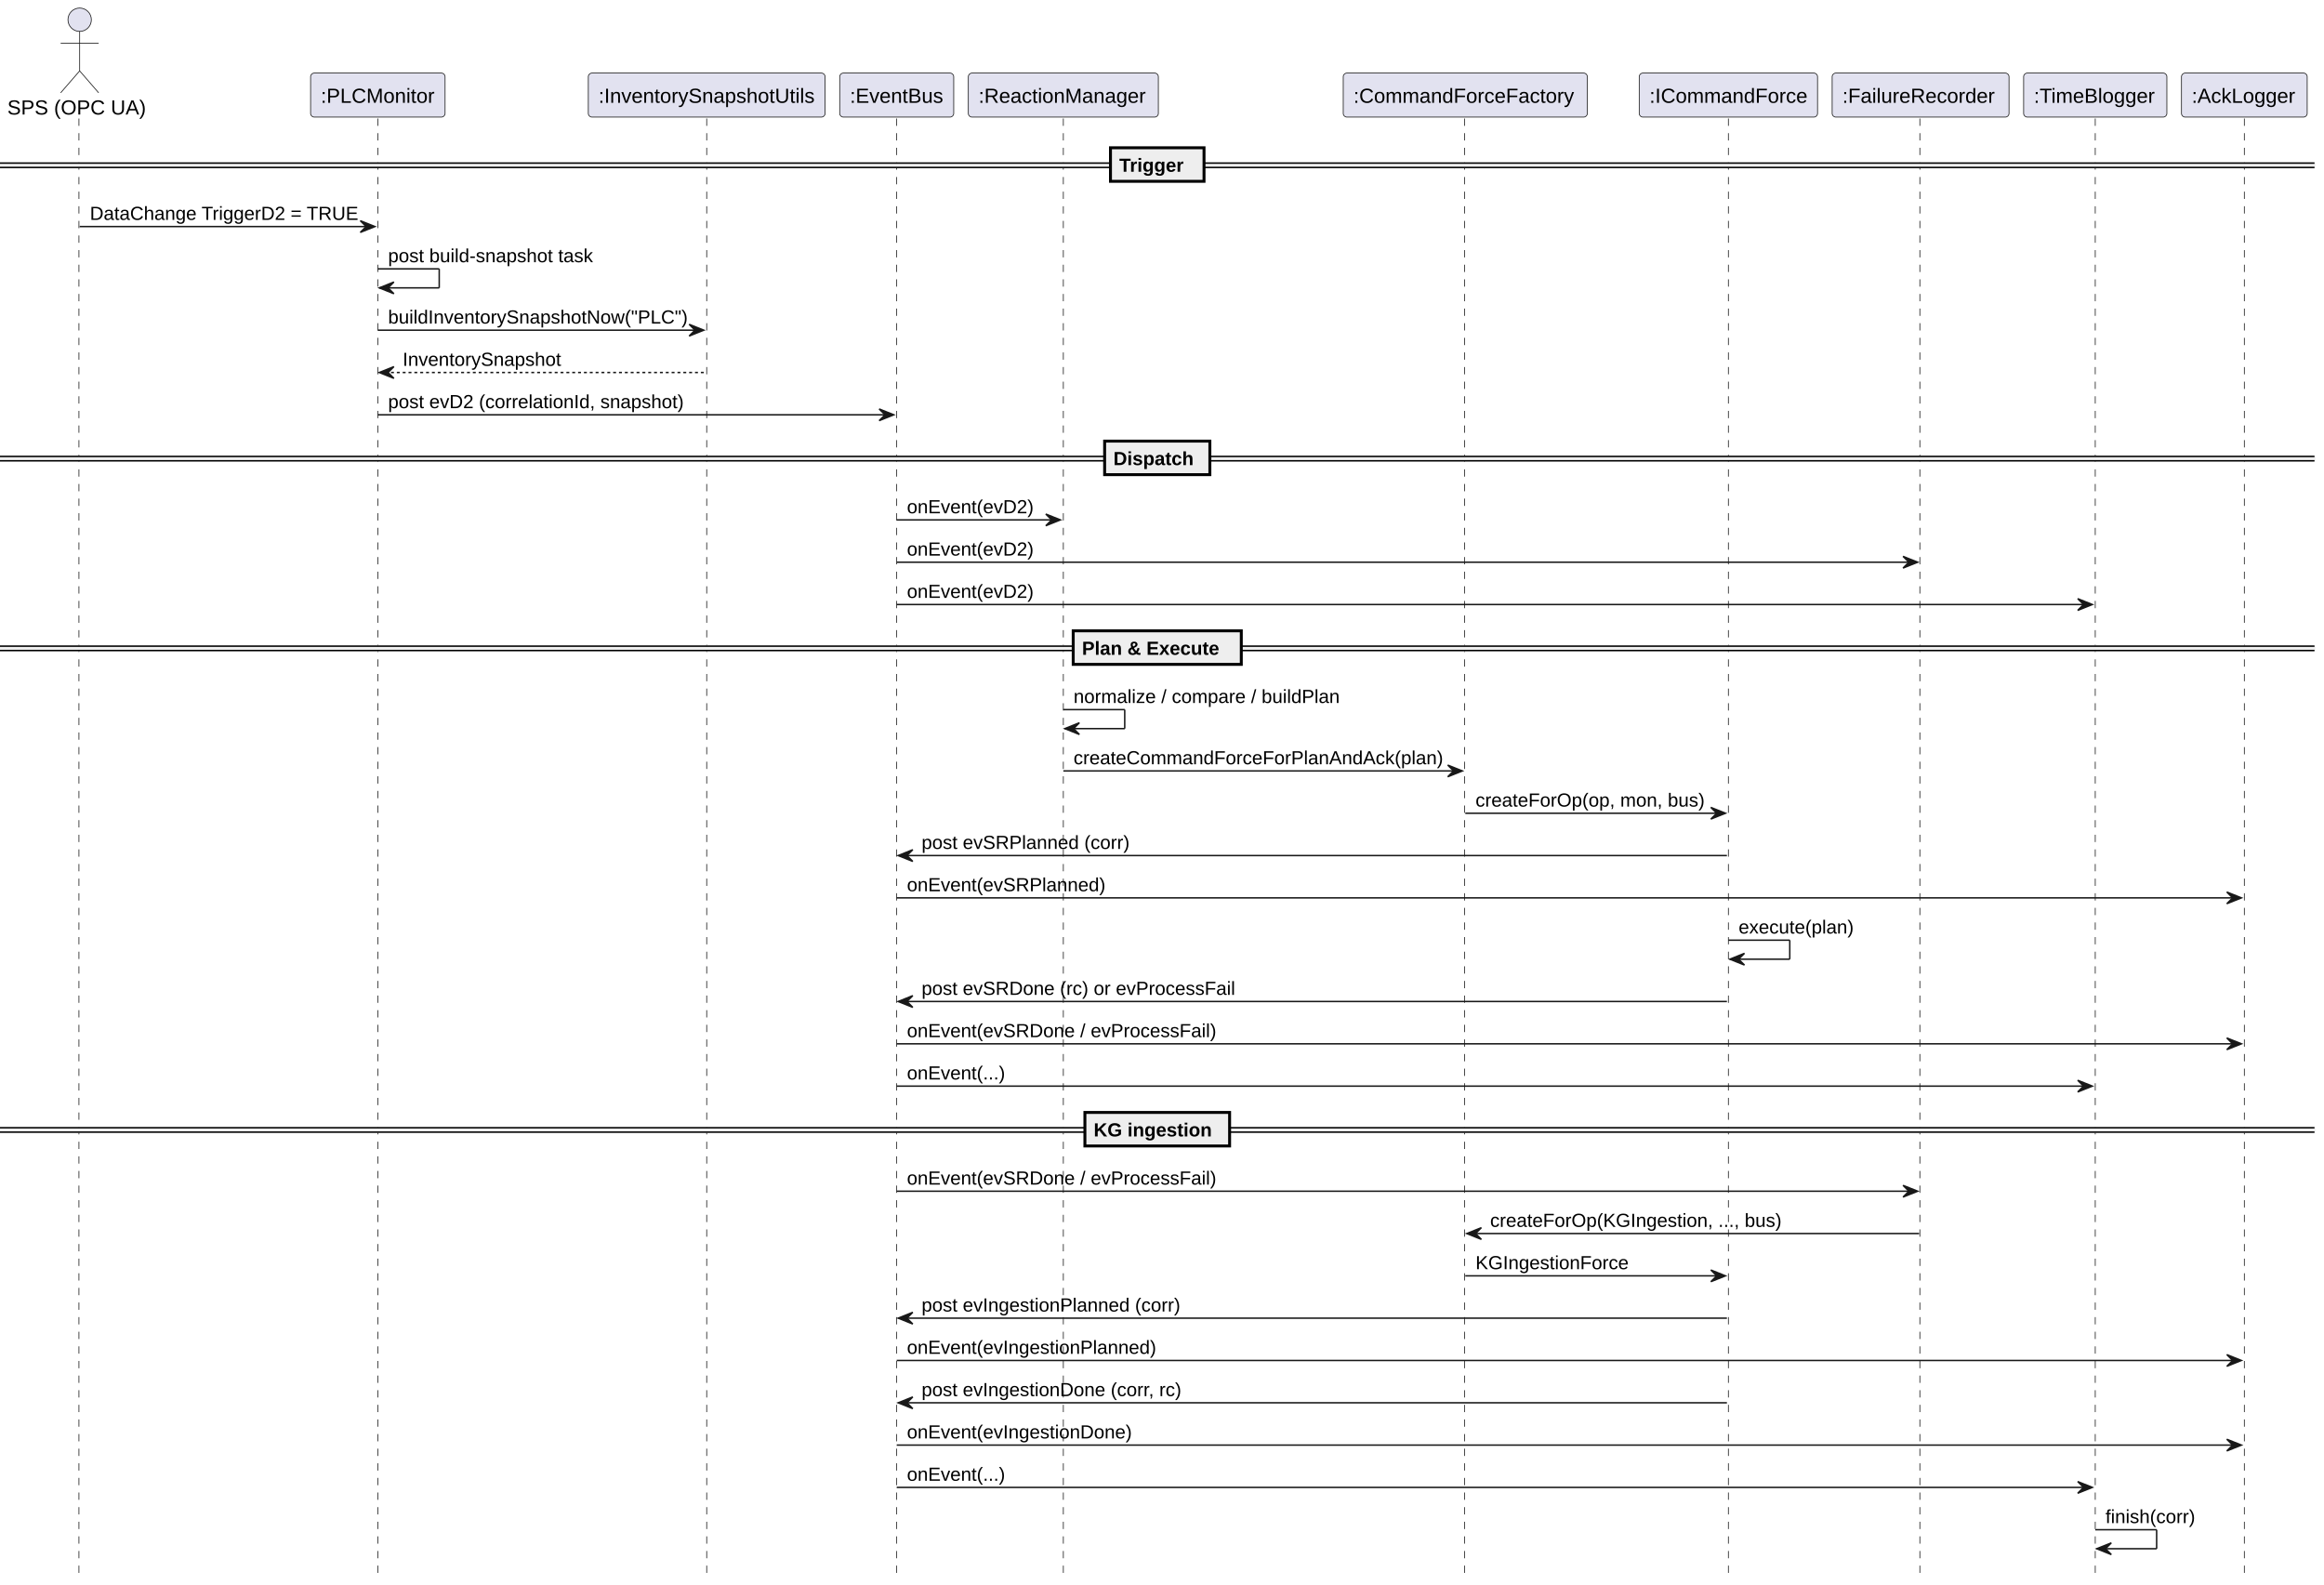
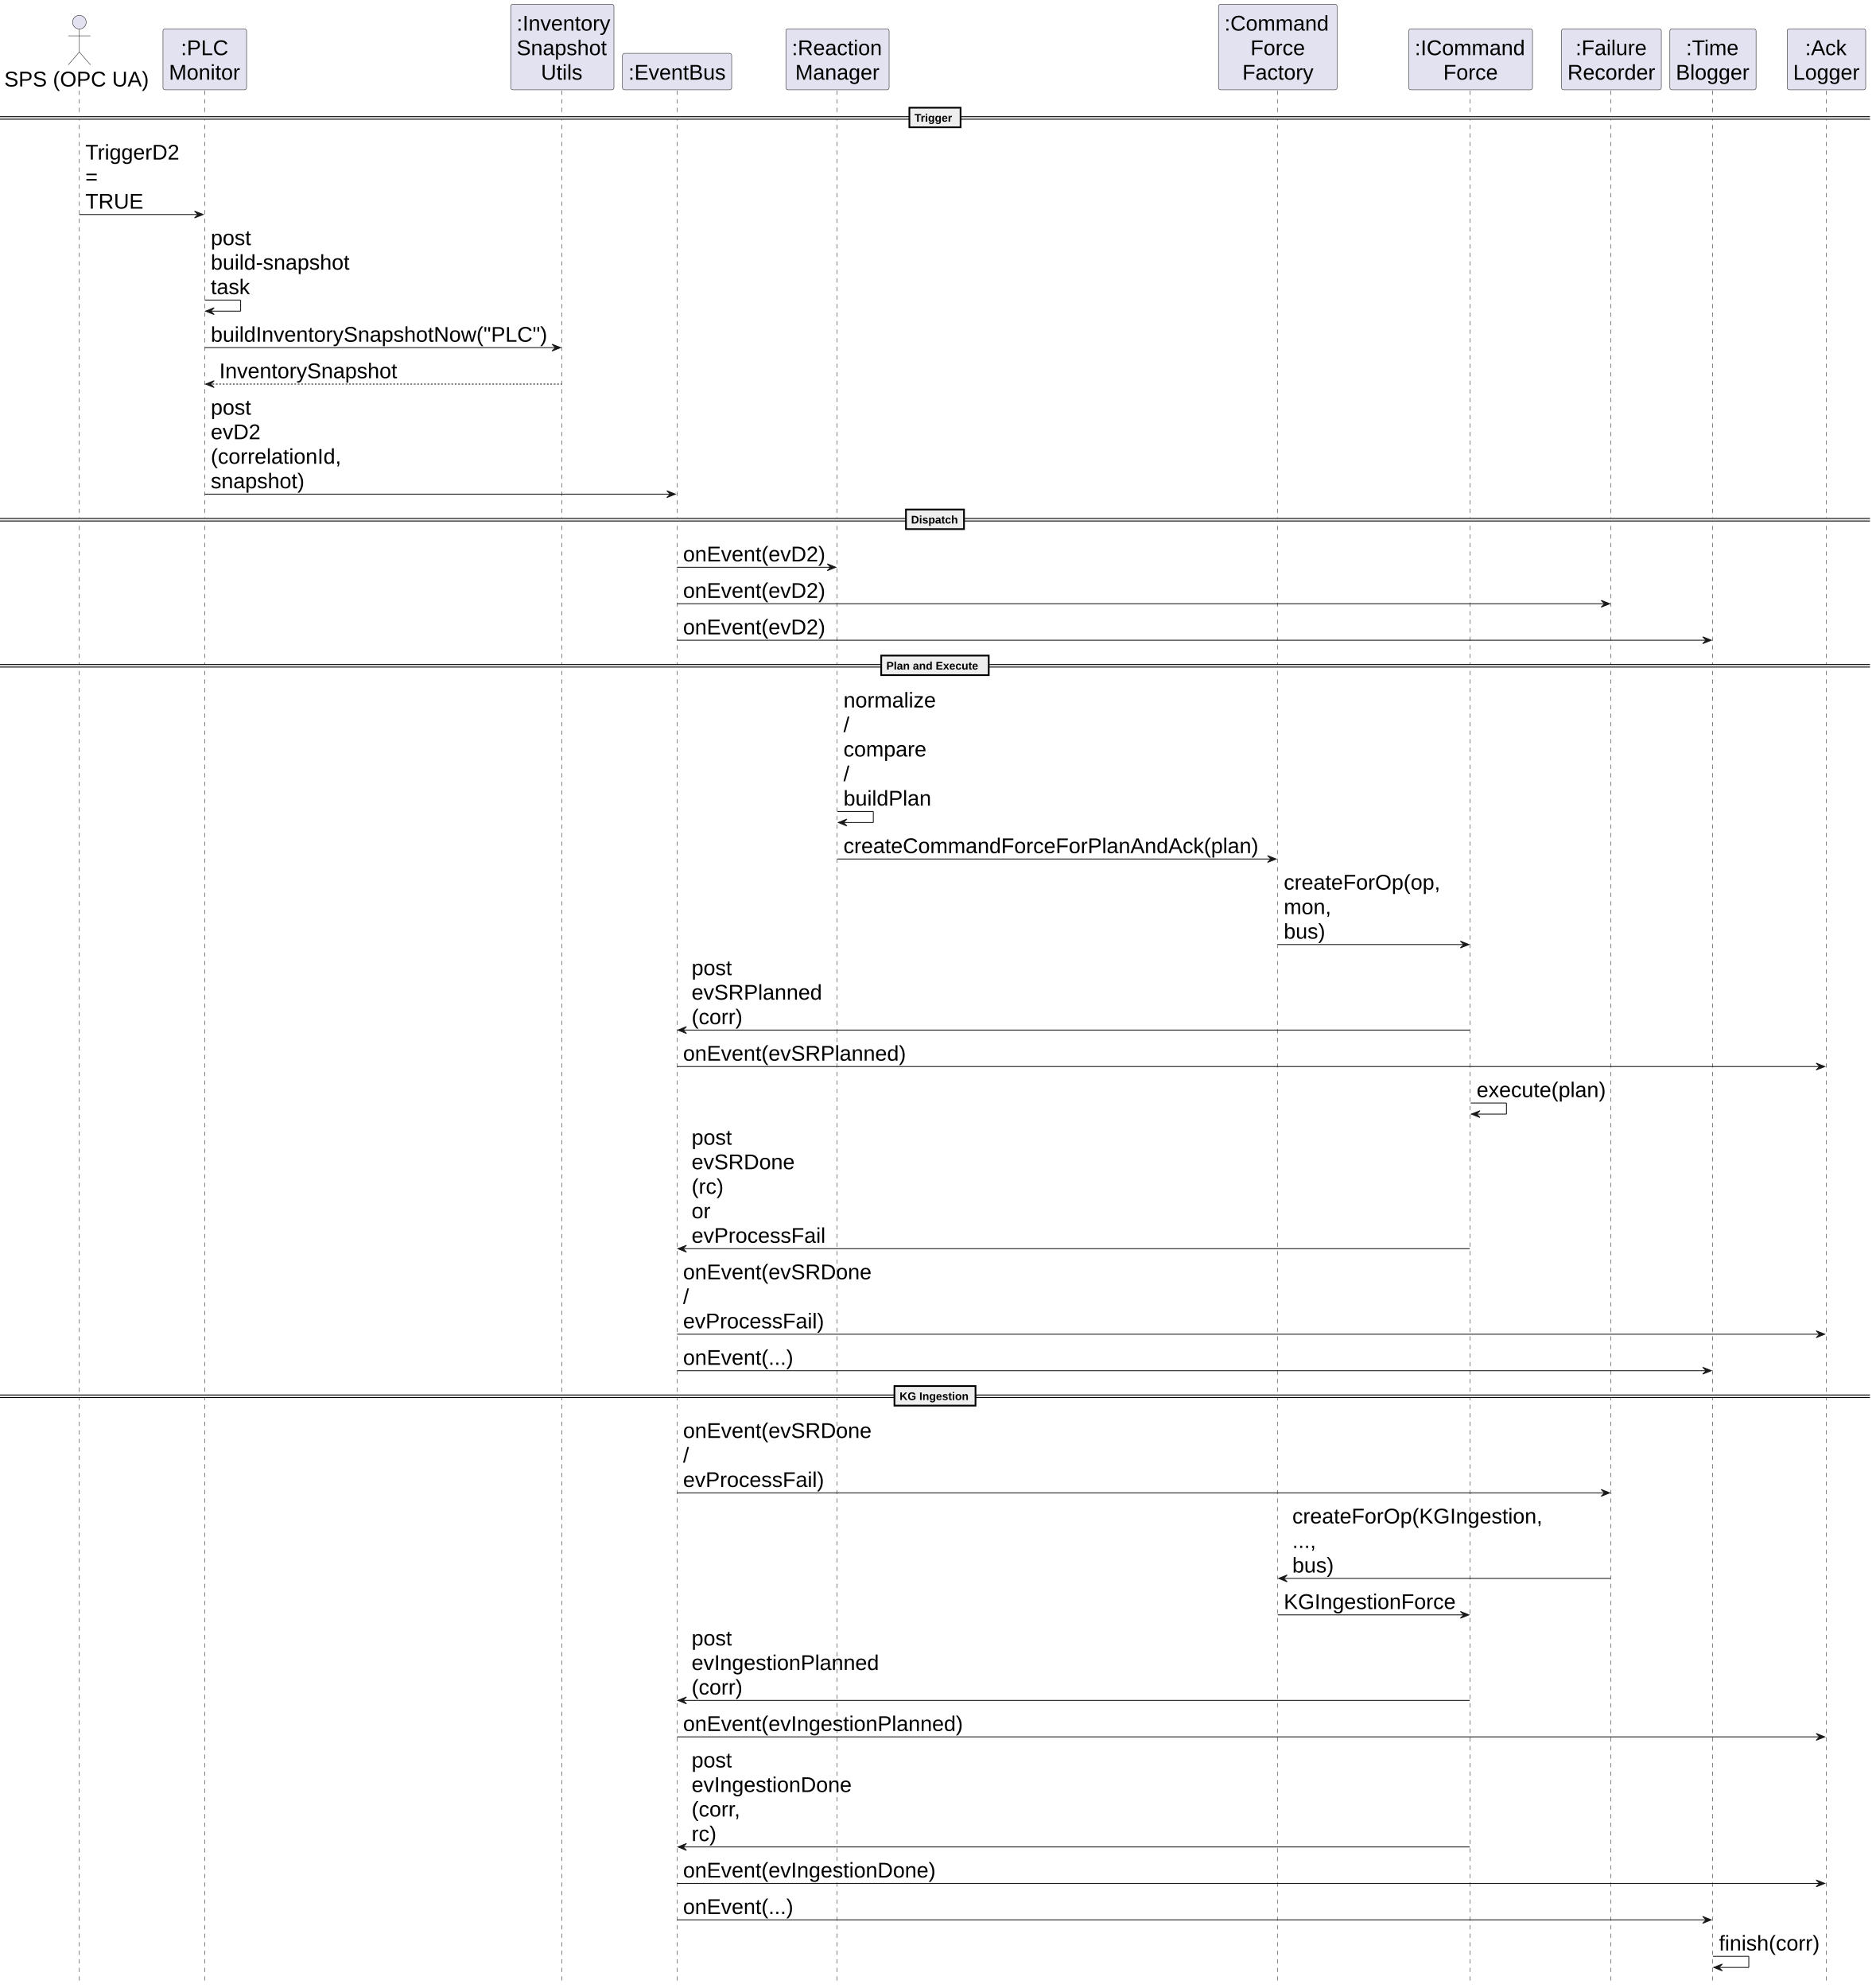
- <svg xmlns="http://www.w3.org/2000/svg" contentStyleType="text/css" height="1084px" preserveAspectRatio="none" style="width:1590px;height:1084px;background:#FFFFFF;" version="1.1" viewBox="0 0 1590 1084" width="1590px" zoomAndPan="magnify">
+ <svg xmlns="http://www.w3.org/2000/svg" contentStyleType="text/css" height="2330px" preserveAspectRatio="none" style="width:2198px;height:2330px;background:#FFFFFF;" version="1.1" viewBox="0 0 2198 2330" width="2198px" zoomAndPan="magnify">
  <defs />
  <g>
-     <line style="stroke:#181818;stroke-width:0.5;stroke-dasharray:5.0,5.0;" x1="54" x2="54" y1="81.099" y2="1077.561" />
-     <line style="stroke:#181818;stroke-width:0.5;stroke-dasharray:5.0,5.0;" x1="258.5" x2="258.5" y1="81.099" y2="1077.561" />
-     <line style="stroke:#181818;stroke-width:0.5;stroke-dasharray:5.0,5.0;" x1="483.5" x2="483.5" y1="81.099" y2="1077.561" />
-     <line style="stroke:#181818;stroke-width:0.5;stroke-dasharray:5.0,5.0;" x1="613.5" x2="613.5" y1="81.099" y2="1077.561" />
-     <line style="stroke:#181818;stroke-width:0.5;stroke-dasharray:5.0,5.0;" x1="727.5" x2="727.5" y1="81.099" y2="1077.561" />
-     <line style="stroke:#181818;stroke-width:0.5;stroke-dasharray:5.0,5.0;" x1="1002" x2="1002" y1="81.099" y2="1077.561" />
-     <line style="stroke:#181818;stroke-width:0.5;stroke-dasharray:5.0,5.0;" x1="1182.5" x2="1182.5" y1="81.099" y2="1077.561" />
-     <line style="stroke:#181818;stroke-width:0.5;stroke-dasharray:5.0,5.0;" x1="1313.5" x2="1313.5" y1="81.099" y2="1077.561" />
-     <line style="stroke:#181818;stroke-width:0.5;stroke-dasharray:5.0,5.0;" x1="1433.5" x2="1433.5" y1="81.099" y2="1077.561" />
-     <line style="stroke:#181818;stroke-width:0.5;stroke-dasharray:5.0,5.0;" x1="1535.5" x2="1535.5" y1="81.099" y2="1077.561" />
-     <text fill="#000000" font-family="Arial" font-size="14" lengthAdjust="spacing" textLength="93" x="5" y="78.361">SPS (OPC UA)</text>
-     <ellipse cx="54.5" cy="13.5" fill="#E2E2F0" rx="8" ry="8" style="stroke:#181818;stroke-width:0.5;" />
-     <path d="M54.5,21.5 L54.5,48.5 M41.5,29.5 L67.5,29.5 M54.5,48.5 L41.5,63.5 M54.5,48.5 L67.5,63.5 " fill="none" style="stroke:#181818;stroke-width:0.5;" />
-     <rect fill="#E2E2F0" height="30.099" rx="2.5" ry="2.5" style="stroke:#181818;stroke-width:0.5;" width="92" x="212.5" y="50" />
-     <text fill="#000000" font-family="Arial" font-size="14" lengthAdjust="spacing" textLength="78" x="219.5" y="70.361">:PLCMonitor</text>
-     <rect fill="#E2E2F0" height="30.099" rx="2.5" ry="2.5" style="stroke:#181818;stroke-width:0.5;" width="162" x="402.5" y="50" />
-     <text fill="#000000" font-family="Arial" font-size="14" lengthAdjust="spacing" textLength="148" x="409.5" y="70.361">:InventorySnapshotUtils</text>
-     <rect fill="#E2E2F0" height="30.099" rx="2.5" ry="2.5" style="stroke:#181818;stroke-width:0.5;" width="78" x="574.5" y="50" />
-     <text fill="#000000" font-family="Arial" font-size="14" lengthAdjust="spacing" textLength="64" x="581.5" y="70.361">:EventBus</text>
-     <rect fill="#E2E2F0" height="30.099" rx="2.5" ry="2.5" style="stroke:#181818;stroke-width:0.5;" width="130" x="662.5" y="50" />
-     <text fill="#000000" font-family="Arial" font-size="14" lengthAdjust="spacing" textLength="116" x="669.5" y="70.361">:ReactionManager</text>
-     <rect fill="#E2E2F0" height="30.099" rx="2.5" ry="2.5" style="stroke:#181818;stroke-width:0.5;" width="167" x="919" y="50" />
-     <text fill="#000000" font-family="Arial" font-size="14" lengthAdjust="spacing" textLength="153" x="926" y="70.361">:CommandForceFactory</text>
-     <rect fill="#E2E2F0" height="30.099" rx="2.5" ry="2.5" style="stroke:#181818;stroke-width:0.5;" width="122" x="1121.5" y="50" />
-     <text fill="#000000" font-family="Arial" font-size="14" lengthAdjust="spacing" textLength="108" x="1128.5" y="70.361">:ICommandForce</text>
-     <rect fill="#E2E2F0" height="30.099" rx="2.5" ry="2.5" style="stroke:#181818;stroke-width:0.5;" width="121" x="1253.5" y="50" />
-     <text fill="#000000" font-family="Arial" font-size="14" lengthAdjust="spacing" textLength="107" x="1260.5" y="70.361">:FailureRecorder</text>
-     <rect fill="#E2E2F0" height="30.099" rx="2.5" ry="2.5" style="stroke:#181818;stroke-width:0.5;" width="98" x="1384.5" y="50" />
-     <text fill="#000000" font-family="Arial" font-size="14" lengthAdjust="spacing" textLength="84" x="1391.5" y="70.361">:TimeBlogger</text>
-     <rect fill="#E2E2F0" height="30.099" rx="2.5" ry="2.5" style="stroke:#181818;stroke-width:0.5;" width="86" x="1492.5" y="50" />
-     <text fill="#000000" font-family="Arial" font-size="14" lengthAdjust="spacing" textLength="72" x="1499.5" y="70.361">:AckLogger</text>
-     <rect fill="#EEEEEE" height="3" style="stroke:#EEEEEE;stroke-width:1.0;" width="1583.5" x="0" y="111.573" />
-     <line style="stroke:#000000;stroke-width:1.0;" x1="0" x2="1583.5" y1="111.573" y2="111.573" />
-     <line style="stroke:#000000;stroke-width:1.0;" x1="0" x2="1583.5" y1="114.573" y2="114.573" />
-     <rect fill="#EEEEEE" height="22.949" style="stroke:#000000;stroke-width:2.0;" width="64" x="759.75" y="101.099" />
-     <text fill="#000000" font-family="Arial" font-size="13" font-weight="bold" lengthAdjust="spacing" textLength="46" x="765.75" y="117.505">Trigger</text>
-     <polygon fill="#181818" points="246.5,150.996,256.5,154.996,246.5,158.996,250.5,154.996" style="stroke:#181818;stroke-width:1.0;" />
-     <line style="stroke:#181818;stroke-width:1.0;" x1="54.5" x2="252.5" y1="154.996" y2="154.996" />
-     <text fill="#000000" font-family="Arial" font-size="13" lengthAdjust="spacing" textLength="180" x="61.5" y="150.454">DataChange TriggerD2 = TRUE</text>
-     <line style="stroke:#181818;stroke-width:1.0;" x1="258.5" x2="300.5" y1="183.945" y2="183.945" />
-     <line style="stroke:#181818;stroke-width:1.0;" x1="300.5" x2="300.5" y1="183.945" y2="196.945" />
-     <line style="stroke:#181818;stroke-width:1.0;" x1="259.5" x2="300.5" y1="196.945" y2="196.945" />
-     <polygon fill="#181818" points="269.5,192.945,259.5,196.945,269.5,200.945,265.5,196.945" style="stroke:#181818;stroke-width:1.0;" />
-     <text fill="#000000" font-family="Arial" font-size="13" lengthAdjust="spacing" textLength="142" x="265.5" y="179.403">post build-snapshot task</text>
-     <polygon fill="#181818" points="471.5,221.894,481.5,225.894,471.5,229.894,475.5,225.894" style="stroke:#181818;stroke-width:1.0;" />
-     <line style="stroke:#181818;stroke-width:1.0;" x1="258.5" x2="477.5" y1="225.894" y2="225.894" />
-     <text fill="#000000" font-family="Arial" font-size="13" lengthAdjust="spacing" textLength="201" x="265.5" y="221.351">buildInventorySnapshotNow("PLC")</text>
-     <polygon fill="#181818" points="269.5,250.842,259.5,254.842,269.5,258.842,265.5,254.842" style="stroke:#181818;stroke-width:1.0;" />
-     <line style="stroke:#181818;stroke-width:1.0;stroke-dasharray:2.0,2.0;" x1="263.5" x2="482.5" y1="254.842" y2="254.842" />
-     <text fill="#000000" font-family="Arial" font-size="13" lengthAdjust="spacing" textLength="106" x="275.5" y="250.3">InventorySnapshot</text>
-     <polygon fill="#181818" points="601.5,279.791,611.5,283.791,601.5,287.791,605.5,283.791" style="stroke:#181818;stroke-width:1.0;" />
-     <line style="stroke:#181818;stroke-width:1.0;" x1="258.5" x2="607.5" y1="283.791" y2="283.791" />
-     <text fill="#000000" font-family="Arial" font-size="13" lengthAdjust="spacing" textLength="200" x="265.5" y="279.249">post evD2 (correlationId, snapshot)</text>
-     <rect fill="#EEEEEE" height="3" style="stroke:#EEEEEE;stroke-width:1.0;" width="1583.5" x="0" y="312.265" />
-     <line style="stroke:#000000;stroke-width:1.0;" x1="0" x2="1583.5" y1="312.265" y2="312.265" />
-     <line style="stroke:#000000;stroke-width:1.0;" x1="0" x2="1583.5" y1="315.265" y2="315.265" />
-     <rect fill="#EEEEEE" height="22.949" style="stroke:#000000;stroke-width:2.0;" width="72" x="755.75" y="301.791" />
-     <text fill="#000000" font-family="Arial" font-size="13" font-weight="bold" lengthAdjust="spacing" textLength="54" x="761.75" y="318.197">Dispatch</text>
-     <polygon fill="#181818" points="715.5,351.688,725.5,355.688,715.5,359.688,719.5,355.688" style="stroke:#181818;stroke-width:1.0;" />
-     <line style="stroke:#181818;stroke-width:1.0;" x1="613.5" x2="721.5" y1="355.688" y2="355.688" />
-     <text fill="#000000" font-family="Arial" font-size="13" lengthAdjust="spacing" textLength="82" x="620.5" y="351.146">onEvent(evD2)</text>
-     <polygon fill="#181818" points="1302,380.637,1312,384.637,1302,388.637,1306,384.637" style="stroke:#181818;stroke-width:1.0;" />
-     <line style="stroke:#181818;stroke-width:1.0;" x1="613.5" x2="1308" y1="384.637" y2="384.637" />
-     <text fill="#000000" font-family="Arial" font-size="13" lengthAdjust="spacing" textLength="82" x="620.5" y="380.095">onEvent(evD2)</text>
-     <polygon fill="#181818" points="1421.5,409.586,1431.5,413.586,1421.5,417.586,1425.5,413.586" style="stroke:#181818;stroke-width:1.0;" />
-     <line style="stroke:#181818;stroke-width:1.0;" x1="613.5" x2="1427.5" y1="413.586" y2="413.586" />
-     <text fill="#000000" font-family="Arial" font-size="13" lengthAdjust="spacing" textLength="82" x="620.5" y="409.044">onEvent(evD2)</text>
-     <rect fill="#EEEEEE" height="3" style="stroke:#EEEEEE;stroke-width:1.0;" width="1583.5" x="0" y="442.06" />
-     <line style="stroke:#000000;stroke-width:1.0;" x1="0" x2="1583.5" y1="442.06" y2="442.06" />
-     <line style="stroke:#000000;stroke-width:1.0;" x1="0" x2="1583.5" y1="445.06" y2="445.06" />
-     <rect fill="#EEEEEE" height="22.949" style="stroke:#000000;stroke-width:2.0;" width="115" x="734.25" y="431.586" />
-     <text fill="#000000" font-family="Arial" font-size="13" font-weight="bold" lengthAdjust="spacing" textLength="97" x="740.25" y="447.992">Plan &amp; Execute</text>
-     <line style="stroke:#181818;stroke-width:1.0;" x1="727.5" x2="769.5" y1="485.483" y2="485.483" />
-     <line style="stroke:#181818;stroke-width:1.0;" x1="769.5" x2="769.5" y1="485.483" y2="498.483" />
-     <line style="stroke:#181818;stroke-width:1.0;" x1="728.5" x2="769.5" y1="498.483" y2="498.483" />
-     <polygon fill="#181818" points="738.5,494.483,728.5,498.483,738.5,502.483,734.5,498.483" style="stroke:#181818;stroke-width:1.0;" />
-     <text fill="#000000" font-family="Arial" font-size="13" lengthAdjust="spacing" textLength="183" x="734.5" y="480.941">normalize / compare / buildPlan</text>
-     <polygon fill="#181818" points="990.5,523.432,1000.5,527.432,990.5,531.432,994.5,527.432" style="stroke:#181818;stroke-width:1.0;" />
-     <line style="stroke:#181818;stroke-width:1.0;" x1="727.5" x2="996.5" y1="527.432" y2="527.432" />
-     <text fill="#000000" font-family="Arial" font-size="13" lengthAdjust="spacing" textLength="251" x="734.5" y="522.89">createCommandForceForPlanAndAck(plan)</text>
-     <polygon fill="#181818" points="1170.5,552.381,1180.5,556.381,1170.5,560.381,1174.5,556.381" style="stroke:#181818;stroke-width:1.0;" />
-     <line style="stroke:#181818;stroke-width:1.0;" x1="1002.5" x2="1176.5" y1="556.381" y2="556.381" />
-     <text fill="#000000" font-family="Arial" font-size="13" lengthAdjust="spacing" textLength="156" x="1009.5" y="551.839">createForOp(op, mon, bus)</text>
-     <polygon fill="#181818" points="624.5,581.33,614.5,585.33,624.5,589.33,620.5,585.33" style="stroke:#181818;stroke-width:1.0;" />
-     <line style="stroke:#181818;stroke-width:1.0;" x1="618.5" x2="1181.5" y1="585.33" y2="585.33" />
-     <text fill="#000000" font-family="Arial" font-size="13" lengthAdjust="spacing" textLength="140" x="630.5" y="580.787">post evSRPlanned (corr)</text>
-     <polygon fill="#181818" points="1523.5,610.278,1533.5,614.278,1523.5,618.278,1527.5,614.278" style="stroke:#181818;stroke-width:1.0;" />
-     <line style="stroke:#181818;stroke-width:1.0;" x1="613.5" x2="1529.5" y1="614.278" y2="614.278" />
-     <text fill="#000000" font-family="Arial" font-size="13" lengthAdjust="spacing" textLength="131" x="620.5" y="609.736">onEvent(evSRPlanned)</text>
-     <line style="stroke:#181818;stroke-width:1.0;" x1="1182.5" x2="1224.5" y1="643.227" y2="643.227" />
-     <line style="stroke:#181818;stroke-width:1.0;" x1="1224.5" x2="1224.5" y1="643.227" y2="656.227" />
-     <line style="stroke:#181818;stroke-width:1.0;" x1="1183.5" x2="1224.5" y1="656.227" y2="656.227" />
-     <polygon fill="#181818" points="1193.5,652.227,1183.5,656.227,1193.5,660.227,1189.5,656.227" style="stroke:#181818;stroke-width:1.0;" />
-     <text fill="#000000" font-family="Arial" font-size="13" lengthAdjust="spacing" textLength="78" x="1189.5" y="638.685">execute(plan)</text>
-     <polygon fill="#181818" points="624.5,681.176,614.5,685.176,624.5,689.176,620.5,685.176" style="stroke:#181818;stroke-width:1.0;" />
-     <line style="stroke:#181818;stroke-width:1.0;" x1="618.5" x2="1181.5" y1="685.176" y2="685.176" />
-     <text fill="#000000" font-family="Arial" font-size="13" lengthAdjust="spacing" textLength="212" x="630.5" y="680.634">post evSRDone (rc) or evProcessFail</text>
-     <polygon fill="#181818" points="1523.5,710.125,1533.5,714.125,1523.5,718.125,1527.5,714.125" style="stroke:#181818;stroke-width:1.0;" />
-     <line style="stroke:#181818;stroke-width:1.0;" x1="613.5" x2="1529.5" y1="714.125" y2="714.125" />
-     <text fill="#000000" font-family="Arial" font-size="13" lengthAdjust="spacing" textLength="207" x="620.5" y="709.582">onEvent(evSRDone / evProcessFail)</text>
-     <polygon fill="#181818" points="1421.5,739.073,1431.5,743.073,1421.5,747.073,1425.5,743.073" style="stroke:#181818;stroke-width:1.0;" />
-     <line style="stroke:#181818;stroke-width:1.0;" x1="613.5" x2="1427.5" y1="743.073" y2="743.073" />
-     <text fill="#000000" font-family="Arial" font-size="13" lengthAdjust="spacing" textLength="66" x="620.5" y="738.531">onEvent(...)</text>
-     <rect fill="#EEEEEE" height="3" style="stroke:#EEEEEE;stroke-width:1.0;" width="1583.5" x="0" y="771.548" />
-     <line style="stroke:#000000;stroke-width:1.0;" x1="0" x2="1583.5" y1="771.548" y2="771.548" />
-     <line style="stroke:#000000;stroke-width:1.0;" x1="0" x2="1583.5" y1="774.548" y2="774.548" />
-     <rect fill="#EEEEEE" height="22.949" style="stroke:#000000;stroke-width:2.0;" width="99" x="742.25" y="761.073" />
-     <text fill="#000000" font-family="Arial" font-size="13" font-weight="bold" lengthAdjust="spacing" textLength="81" x="748.25" y="777.48">KG ingestion</text>
-     <polygon fill="#181818" points="1302,810.971,1312,814.971,1302,818.971,1306,814.971" style="stroke:#181818;stroke-width:1.0;" />
-     <line style="stroke:#181818;stroke-width:1.0;" x1="613.5" x2="1308" y1="814.971" y2="814.971" />
-     <text fill="#000000" font-family="Arial" font-size="13" lengthAdjust="spacing" textLength="207" x="620.5" y="810.428">onEvent(evSRDone / evProcessFail)</text>
-     <polygon fill="#181818" points="1013.5,839.919,1003.5,843.919,1013.5,847.919,1009.5,843.919" style="stroke:#181818;stroke-width:1.0;" />
-     <line style="stroke:#181818;stroke-width:1.0;" x1="1007.5" x2="1313" y1="843.919" y2="843.919" />
-     <text fill="#000000" font-family="Arial" font-size="13" lengthAdjust="spacing" textLength="200" x="1019.5" y="839.377">createForOp(KGIngestion, ..., bus)</text>
-     <polygon fill="#181818" points="1170.5,868.868,1180.5,872.868,1170.5,876.868,1174.5,872.868" style="stroke:#181818;stroke-width:1.0;" />
-     <line style="stroke:#181818;stroke-width:1.0;" x1="1002.5" x2="1176.5" y1="872.868" y2="872.868" />
-     <text fill="#000000" font-family="Arial" font-size="13" lengthAdjust="spacing" textLength="104" x="1009.5" y="868.326">KGIngestionForce</text>
-     <polygon fill="#181818" points="624.5,897.817,614.5,901.817,624.5,905.817,620.5,901.817" style="stroke:#181818;stroke-width:1.0;" />
-     <line style="stroke:#181818;stroke-width:1.0;" x1="618.5" x2="1181.5" y1="901.817" y2="901.817" />
-     <text fill="#000000" font-family="Arial" font-size="13" lengthAdjust="spacing" textLength="174" x="630.5" y="897.275">post evIngestionPlanned (corr)</text>
-     <polygon fill="#181818" points="1523.5,926.766,1533.5,930.766,1523.5,934.766,1527.5,930.766" style="stroke:#181818;stroke-width:1.0;" />
-     <line style="stroke:#181818;stroke-width:1.0;" x1="613.5" x2="1529.5" y1="930.766" y2="930.766" />
-     <text fill="#000000" font-family="Arial" font-size="13" lengthAdjust="spacing" textLength="165" x="620.5" y="926.223">onEvent(evIngestionPlanned)</text>
-     <polygon fill="#181818" points="624.5,955.714,614.5,959.714,624.5,963.714,620.5,959.714" style="stroke:#181818;stroke-width:1.0;" />
-     <line style="stroke:#181818;stroke-width:1.0;" x1="618.5" x2="1181.5" y1="959.714" y2="959.714" />
-     <text fill="#000000" font-family="Arial" font-size="13" lengthAdjust="spacing" textLength="176" x="630.5" y="955.172">post evIngestionDone (corr, rc)</text>
-     <polygon fill="#181818" points="1523.5,984.663,1533.5,988.663,1523.5,992.663,1527.5,988.663" style="stroke:#181818;stroke-width:1.0;" />
-     <line style="stroke:#181818;stroke-width:1.0;" x1="613.5" x2="1529.5" y1="988.663" y2="988.663" />
-     <text fill="#000000" font-family="Arial" font-size="13" lengthAdjust="spacing" textLength="148" x="620.5" y="984.121">onEvent(evIngestionDone)</text>
-     <polygon fill="#181818" points="1421.5,1013.612,1431.5,1017.612,1421.5,1021.612,1425.5,1017.612" style="stroke:#181818;stroke-width:1.0;" />
-     <line style="stroke:#181818;stroke-width:1.0;" x1="613.5" x2="1427.5" y1="1017.612" y2="1017.612" />
-     <text fill="#000000" font-family="Arial" font-size="13" lengthAdjust="spacing" textLength="66" x="620.5" y="1013.07">onEvent(...)</text>
-     <line style="stroke:#181818;stroke-width:1.0;" x1="1433.5" x2="1475.5" y1="1046.561" y2="1046.561" />
-     <line style="stroke:#181818;stroke-width:1.0;" x1="1475.5" x2="1475.5" y1="1046.561" y2="1059.561" />
-     <line style="stroke:#181818;stroke-width:1.0;" x1="1434.5" x2="1475.5" y1="1059.561" y2="1059.561" />
-     <polygon fill="#181818" points="1444.5,1055.561,1434.5,1059.561,1444.5,1063.561,1440.5,1059.561" style="stroke:#181818;stroke-width:1.0;" />
-     <text fill="#000000" font-family="Arial" font-size="13" lengthAdjust="spacing" textLength="60" x="1440.5" y="1042.018">finish(corr)</text>
+     <line style="stroke:#181818;stroke-width:0.5;stroke-dasharray:5.0,5.0;" x1="93" x2="93" y1="106.243" y2="2323.901" />
+     <line style="stroke:#181818;stroke-width:0.5;stroke-dasharray:5.0,5.0;" x1="240" x2="240" y1="106.243" y2="2323.901" />
+     <line style="stroke:#181818;stroke-width:0.5;stroke-dasharray:5.0,5.0;" x1="658.5" x2="658.5" y1="106.243" y2="2323.901" />
+     <line style="stroke:#181818;stroke-width:0.5;stroke-dasharray:5.0,5.0;" x1="793.5" x2="793.5" y1="106.243" y2="2323.901" />
+     <line style="stroke:#181818;stroke-width:0.5;stroke-dasharray:5.0,5.0;" x1="981" x2="981" y1="106.243" y2="2323.901" />
+     <line style="stroke:#181818;stroke-width:0.5;stroke-dasharray:5.0,5.0;" x1="1497" x2="1497" y1="106.243" y2="2323.901" />
+     <line style="stroke:#181818;stroke-width:0.5;stroke-dasharray:5.0,5.0;" x1="1723" x2="1723" y1="106.243" y2="2323.901" />
+     <line style="stroke:#181818;stroke-width:0.5;stroke-dasharray:5.0,5.0;" x1="1888" x2="1888" y1="106.243" y2="2323.901" />
+     <line style="stroke:#181818;stroke-width:0.5;stroke-dasharray:5.0,5.0;" x1="2007" x2="2007" y1="106.243" y2="2323.901" />
+     <line style="stroke:#181818;stroke-width:0.5;stroke-dasharray:5.0,5.0;" x1="2140.5" x2="2140.5" y1="106.243" y2="2323.901" />
+     <text fill="#000000" font-family="Arial" font-size="25" lengthAdjust="spacing" textLength="170" x="5" y="101.354">SPS (OPC UA)</text>
+     <ellipse cx="93" cy="25.995" fill="#E2E2F0" rx="8" ry="8" style="stroke:#181818;stroke-width:0.5;" />
+     <path d="M93,33.995 L93,60.995 M80,41.995 L106,41.995 M93,60.995 L80,75.995 M93,60.995 L106,75.995 " fill="none" style="stroke:#181818;stroke-width:0.5;" />
+     <rect fill="#E2E2F0" height="71.495" rx="2.5" ry="2.5" style="stroke:#181818;stroke-width:0.5;" width="98" x="191" y="33.748" />
+     <text fill="#000000" font-family="Arial" font-size="25" lengthAdjust="spacing" textLength="56" x="212" y="64.606">:PLC</text>
+     <text fill="#000000" font-family="Arial" font-size="25" lengthAdjust="spacing" textLength="84" x="198" y="93.354">Monitor</text>
+     <rect fill="#E2E2F0" height="100.243" rx="2.5" ry="2.5" style="stroke:#181818;stroke-width:0.5;" width="121" x="598.5" y="5" />
+     <text fill="#000000" font-family="Arial" font-size="25" lengthAdjust="spacing" textLength="107" x="605.5" y="35.859">:Inventory</text>
+     <text fill="#000000" font-family="Arial" font-size="25" lengthAdjust="spacing" textLength="107" x="605.5" y="64.606">Snapshot</text>
+     <text fill="#000000" font-family="Arial" font-size="25" lengthAdjust="spacing" textLength="50" x="634" y="93.354">Utils</text>
+     <rect fill="#E2E2F0" height="42.748" rx="2.5" ry="2.5" style="stroke:#181818;stroke-width:0.5;" width="128" x="729.5" y="62.495" />
+     <text fill="#000000" font-family="Arial" font-size="25" lengthAdjust="spacing" textLength="114" x="736.5" y="93.354">:EventBus</text>
+     <rect fill="#E2E2F0" height="71.495" rx="2.5" ry="2.5" style="stroke:#181818;stroke-width:0.5;" width="121" x="921" y="33.748" />
+     <text fill="#000000" font-family="Arial" font-size="25" lengthAdjust="spacing" textLength="107" x="928" y="64.606">:Reaction</text>
+     <text fill="#000000" font-family="Arial" font-size="25" lengthAdjust="spacing" textLength="99" x="932" y="93.354">Manager</text>
+     <rect fill="#E2E2F0" height="100.243" rx="2.5" ry="2.5" style="stroke:#181818;stroke-width:0.5;" width="139" x="1428" y="5" />
+     <text fill="#000000" font-family="Arial" font-size="25" lengthAdjust="spacing" textLength="125" x="1435" y="35.859">:Command</text>
+     <text fill="#000000" font-family="Arial" font-size="25" lengthAdjust="spacing" textLength="64" x="1465.5" y="64.606">Force</text>
+     <text fill="#000000" font-family="Arial" font-size="25" lengthAdjust="spacing" textLength="83" x="1456" y="93.354">Factory</text>
+     <rect fill="#E2E2F0" height="71.495" rx="2.5" ry="2.5" style="stroke:#181818;stroke-width:0.5;" width="145" x="1651" y="33.748" />
+     <text fill="#000000" font-family="Arial" font-size="25" lengthAdjust="spacing" textLength="131" x="1658" y="64.606">:ICommand</text>
+     <text fill="#000000" font-family="Arial" font-size="25" lengthAdjust="spacing" textLength="64" x="1691.5" y="93.354">Force</text>
+     <rect fill="#E2E2F0" height="71.495" rx="2.5" ry="2.5" style="stroke:#181818;stroke-width:0.5;" width="117" x="1830" y="33.748" />
+     <text fill="#000000" font-family="Arial" font-size="25" lengthAdjust="spacing" textLength="84" x="1846.5" y="64.606">:Failure</text>
+     <text fill="#000000" font-family="Arial" font-size="25" lengthAdjust="spacing" textLength="103" x="1837" y="93.354">Recorder</text>
+     <rect fill="#E2E2F0" height="71.495" rx="2.5" ry="2.5" style="stroke:#181818;stroke-width:0.5;" width="101" x="1957" y="33.748" />
+     <text fill="#000000" font-family="Arial" font-size="25" lengthAdjust="spacing" textLength="63" x="1976" y="64.606">:Time</text>
+     <text fill="#000000" font-family="Arial" font-size="25" lengthAdjust="spacing" textLength="87" x="1964" y="93.354">Blogger</text>
+     <rect fill="#E2E2F0" height="71.495" rx="2.5" ry="2.5" style="stroke:#181818;stroke-width:0.5;" width="92" x="2094.5" y="33.748" />
+     <text fill="#000000" font-family="Arial" font-size="25" lengthAdjust="spacing" textLength="50" x="2115.5" y="64.606">:Ack</text>
+     <text fill="#000000" font-family="Arial" font-size="25" lengthAdjust="spacing" textLength="78" x="2101.5" y="93.354">Logger</text>
+     <rect fill="#EEEEEE" height="3" style="stroke:#EEEEEE;stroke-width:1.0;" width="2191.5" x="0" y="136.717" />
+     <line style="stroke:#000000;stroke-width:1.0;" x1="0" x2="2191.5" y1="136.717" y2="136.717" />
+     <line style="stroke:#000000;stroke-width:1.0;" x1="0" x2="2191.5" y1="139.717" y2="139.717" />
+     <rect fill="#EEEEEE" height="22.949" style="stroke:#000000;stroke-width:2.0;" width="60" x="1065.75" y="126.243" />
+     <text fill="#000000" font-family="Arial" font-size="13" font-weight="bold" lengthAdjust="spacing" textLength="46" x="1071.75" y="142.649">Trigger</text>
+     <polygon fill="#181818" points="228,247.434,238,251.434,228,255.434,232,251.434" style="stroke:#181818;stroke-width:1.0;" />
+     <line style="stroke:#181818;stroke-width:1.0;" x1="93" x2="234" y1="251.434" y2="251.434" />
+     <text fill="#000000" font-family="Arial" font-size="25" lengthAdjust="spacing" textLength="110" x="100" y="187.05">TriggerD2</text>
+     <text fill="#000000" font-family="Arial" font-size="25" lengthAdjust="spacing" textLength="15" x="100" y="215.798">=</text>
+     <text fill="#000000" font-family="Arial" font-size="25" lengthAdjust="spacing" textLength="67" x="100" y="244.545">TRUE</text>
+     <line style="stroke:#181818;stroke-width:1.0;" x1="240" x2="282" y1="351.677" y2="351.677" />
+     <line style="stroke:#181818;stroke-width:1.0;" x1="282" x2="282" y1="351.677" y2="364.677" />
+     <line style="stroke:#181818;stroke-width:1.0;" x1="241" x2="282" y1="364.677" y2="364.677" />
+     <polygon fill="#181818" points="251,360.677,241,364.677,251,368.677,247,364.677" style="stroke:#181818;stroke-width:1.0;" />
+     <text fill="#000000" font-family="Arial" font-size="25" lengthAdjust="spacing" textLength="48" x="247" y="287.293">post</text>
+     <text fill="#000000" font-family="Arial" font-size="25" lengthAdjust="spacing" textLength="165" x="247" y="316.04">build-snapshot</text>
+     <text fill="#000000" font-family="Arial" font-size="25" lengthAdjust="spacing" textLength="47" x="247" y="344.788">task</text>
+     <polygon fill="#181818" points="647,403.424,657,407.424,647,411.424,651,407.424" style="stroke:#181818;stroke-width:1.0;" />
+     <line style="stroke:#181818;stroke-width:1.0;" x1="240" x2="653" y1="407.424" y2="407.424" />
+     <text fill="#000000" font-family="Arial" font-size="25" lengthAdjust="spacing" textLength="395" x="247" y="400.535">buildInventorySnapshotNow("PLC")</text>
+     <polygon fill="#181818" points="251,446.172,241,450.172,251,454.172,247,450.172" style="stroke:#181818;stroke-width:1.0;" />
+     <line style="stroke:#181818;stroke-width:1.0;stroke-dasharray:2.0,2.0;" x1="245" x2="658" y1="450.172" y2="450.172" />
+     <text fill="#000000" font-family="Arial" font-size="25" lengthAdjust="spacing" textLength="207" x="257" y="443.283">InventorySnapshot</text>
+     <polygon fill="#181818" points="781.5,575.162,791.5,579.162,781.5,583.162,785.5,579.162" style="stroke:#181818;stroke-width:1.0;" />
+     <line style="stroke:#181818;stroke-width:1.0;" x1="240" x2="787.5" y1="579.162" y2="579.162" />
+     <text fill="#000000" font-family="Arial" font-size="25" lengthAdjust="spacing" textLength="48" x="247" y="486.031">post</text>
+     <text fill="#000000" font-family="Arial" font-size="25" lengthAdjust="spacing" textLength="57" x="247" y="514.778">evD2</text>
+     <text fill="#000000" font-family="Arial" font-size="25" lengthAdjust="spacing" textLength="153" x="247" y="543.526">(correlationId,</text>
+     <text fill="#000000" font-family="Arial" font-size="25" lengthAdjust="spacing" textLength="111" x="247" y="572.273">snapshot)</text>
+     <rect fill="#EEEEEE" height="3" style="stroke:#EEEEEE;stroke-width:1.0;" width="2191.5" x="0" y="607.636" />
+     <line style="stroke:#000000;stroke-width:1.0;" x1="0" x2="2191.5" y1="607.636" y2="607.636" />
+     <line style="stroke:#000000;stroke-width:1.0;" x1="0" x2="2191.5" y1="610.636" y2="610.636" />
+     <rect fill="#EEEEEE" height="22.949" style="stroke:#000000;stroke-width:2.0;" width="68" x="1061.75" y="597.162" />
+     <text fill="#000000" font-family="Arial" font-size="13" font-weight="bold" lengthAdjust="spacing" textLength="54" x="1067.75" y="613.569">Dispatch</text>
+     <polygon fill="#181818" points="969.5,660.858,979.5,664.858,969.5,668.858,973.5,664.858" style="stroke:#181818;stroke-width:1.0;" />
+     <line style="stroke:#181818;stroke-width:1.0;" x1="793.5" x2="975.5" y1="664.858" y2="664.858" />
+     <text fill="#000000" font-family="Arial" font-size="25" lengthAdjust="spacing" textLength="164" x="800.5" y="657.97">onEvent(evD2)</text>
+     <polygon fill="#181818" points="1876.5,703.606,1886.5,707.606,1876.5,711.606,1880.5,707.606" style="stroke:#181818;stroke-width:1.0;" />
+     <line style="stroke:#181818;stroke-width:1.0;" x1="793.5" x2="1882.5" y1="707.606" y2="707.606" />
+     <text fill="#000000" font-family="Arial" font-size="25" lengthAdjust="spacing" textLength="164" x="800.5" y="700.717">onEvent(evD2)</text>
+     <polygon fill="#181818" points="1995.5,746.354,2005.5,750.354,1995.5,754.354,1999.5,750.354" style="stroke:#181818;stroke-width:1.0;" />
+     <line style="stroke:#181818;stroke-width:1.0;" x1="793.5" x2="2001.5" y1="750.354" y2="750.354" />
+     <text fill="#000000" font-family="Arial" font-size="25" lengthAdjust="spacing" textLength="164" x="800.5" y="743.465">onEvent(evD2)</text>
+     <rect fill="#EEEEEE" height="3" style="stroke:#EEEEEE;stroke-width:1.0;" width="2191.5" x="0" y="778.828" />
+     <line style="stroke:#000000;stroke-width:1.0;" x1="0" x2="2191.5" y1="778.828" y2="778.828" />
+     <line style="stroke:#000000;stroke-width:1.0;" x1="0" x2="2191.5" y1="781.828" y2="781.828" />
+     <rect fill="#EEEEEE" height="22.949" style="stroke:#000000;stroke-width:2.0;" width="126" x="1032.75" y="768.354" />
+     <text fill="#000000" font-family="Arial" font-size="13" font-weight="bold" lengthAdjust="spacing" textLength="112" x="1038.75" y="784.76">Plan and Execute</text>
+     <line style="stroke:#181818;stroke-width:1.0;" x1="981.5" x2="1023.5" y1="951.04" y2="951.04" />
+     <line style="stroke:#181818;stroke-width:1.0;" x1="1023.5" x2="1023.5" y1="951.04" y2="964.04" />
+     <line style="stroke:#181818;stroke-width:1.0;" x1="982.5" x2="1023.5" y1="964.04" y2="964.04" />
+     <polygon fill="#181818" points="992.5,960.04,982.5,964.04,992.5,968.04,988.5,964.04" style="stroke:#181818;stroke-width:1.0;" />
+     <text fill="#000000" font-family="Arial" font-size="25" lengthAdjust="spacing" textLength="110" x="988.5" y="829.161">normalize</text>
+     <text fill="#000000" font-family="Arial" font-size="25" lengthAdjust="spacing" textLength="7" x="988.5" y="857.908">/</text>
+     <text fill="#000000" font-family="Arial" font-size="25" lengthAdjust="spacing" textLength="99" x="988.5" y="886.656">compare</text>
+     <text fill="#000000" font-family="Arial" font-size="25" lengthAdjust="spacing" textLength="7" x="988.5" y="915.404">/</text>
+     <text fill="#000000" font-family="Arial" font-size="25" lengthAdjust="spacing" textLength="105" x="988.5" y="944.151">buildPlan</text>
+     <polygon fill="#181818" points="1485.5,1002.788,1495.5,1006.788,1485.5,1010.788,1489.5,1006.788" style="stroke:#181818;stroke-width:1.0;" />
+     <line style="stroke:#181818;stroke-width:1.0;" x1="981.5" x2="1491.5" y1="1006.788" y2="1006.788" />
+     <text fill="#000000" font-family="Arial" font-size="25" lengthAdjust="spacing" textLength="492" x="988.5" y="999.899">createCommandForceForPlanAndAck(plan)</text>
+     <polygon fill="#181818" points="1711.5,1103.03,1721.5,1107.03,1711.5,1111.03,1715.5,1107.03" style="stroke:#181818;stroke-width:1.0;" />
+     <line style="stroke:#181818;stroke-width:1.0;" x1="1497.5" x2="1717.5" y1="1107.03" y2="1107.03" />
+     <text fill="#000000" font-family="Arial" font-size="25" lengthAdjust="spacing" textLength="183" x="1504.5" y="1042.646">createForOp(op,</text>
+     <text fill="#000000" font-family="Arial" font-size="25" lengthAdjust="spacing" textLength="57" x="1504.5" y="1071.394">mon,</text>
+     <text fill="#000000" font-family="Arial" font-size="25" lengthAdjust="spacing" textLength="49" x="1504.5" y="1100.141">bus)</text>
+     <polygon fill="#181818" points="804.5,1203.273,794.5,1207.273,804.5,1211.273,800.5,1207.273" style="stroke:#181818;stroke-width:1.0;" />
+     <line style="stroke:#181818;stroke-width:1.0;" x1="798.5" x2="1722.5" y1="1207.273" y2="1207.273" />
+     <text fill="#000000" font-family="Arial" font-size="25" lengthAdjust="spacing" textLength="48" x="810.5" y="1142.889">post</text>
+     <text fill="#000000" font-family="Arial" font-size="25" lengthAdjust="spacing" textLength="153" x="810.5" y="1171.637">evSRPlanned</text>
+     <text fill="#000000" font-family="Arial" font-size="25" lengthAdjust="spacing" textLength="59" x="810.5" y="1200.384">(corr)</text>
+     <polygon fill="#181818" points="2128.5,1246.021,2138.5,1250.021,2128.5,1254.021,2132.5,1250.021" style="stroke:#181818;stroke-width:1.0;" />
+     <line style="stroke:#181818;stroke-width:1.0;" x1="793.5" x2="2134.5" y1="1250.021" y2="1250.021" />
+     <text fill="#000000" font-family="Arial" font-size="25" lengthAdjust="spacing" textLength="260" x="800.5" y="1243.132">onEvent(evSRPlanned)</text>
+     <line style="stroke:#181818;stroke-width:1.0;" x1="1723.5" x2="1765.5" y1="1292.768" y2="1292.768" />
+     <line style="stroke:#181818;stroke-width:1.0;" x1="1765.5" x2="1765.5" y1="1292.768" y2="1305.768" />
+     <line style="stroke:#181818;stroke-width:1.0;" x1="1724.5" x2="1765.5" y1="1305.768" y2="1305.768" />
+     <polygon fill="#181818" points="1734.5,1301.768,1724.5,1305.768,1734.5,1309.768,1730.5,1305.768" style="stroke:#181818;stroke-width:1.0;" />
+     <text fill="#000000" font-family="Arial" font-size="25" lengthAdjust="spacing" textLength="151" x="1730.5" y="1285.879">execute(plan)</text>
+     <polygon fill="#181818" points="804.5,1459.506,794.5,1463.506,804.5,1467.506,800.5,1463.506" style="stroke:#181818;stroke-width:1.0;" />
+     <line style="stroke:#181818;stroke-width:1.0;" x1="798.5" x2="1722.5" y1="1463.506" y2="1463.506" />
+     <text fill="#000000" font-family="Arial" font-size="25" lengthAdjust="spacing" textLength="48" x="810.5" y="1341.627">post</text>
+     <text fill="#000000" font-family="Arial" font-size="25" lengthAdjust="spacing" textLength="120" x="810.5" y="1370.374">evSRDone</text>
+     <text fill="#000000" font-family="Arial" font-size="25" lengthAdjust="spacing" textLength="37" x="810.5" y="1399.122">(rc)</text>
+     <text fill="#000000" font-family="Arial" font-size="25" lengthAdjust="spacing" textLength="22" x="810.5" y="1427.869">or</text>
+     <text fill="#000000" font-family="Arial" font-size="25" lengthAdjust="spacing" textLength="158" x="810.5" y="1456.617">evProcessFail</text>
+     <polygon fill="#181818" points="2128.5,1559.748,2138.5,1563.748,2128.5,1567.748,2132.5,1563.748" style="stroke:#181818;stroke-width:1.0;" />
+     <line style="stroke:#181818;stroke-width:1.0;" x1="793.5" x2="2134.5" y1="1563.748" y2="1563.748" />
+     <text fill="#000000" font-family="Arial" font-size="25" lengthAdjust="spacing" textLength="219" x="800.5" y="1499.364">onEvent(evSRDone</text>
+     <text fill="#000000" font-family="Arial" font-size="25" lengthAdjust="spacing" textLength="7" x="800.5" y="1528.112">/</text>
+     <text fill="#000000" font-family="Arial" font-size="25" lengthAdjust="spacing" textLength="166" x="800.5" y="1556.86">evProcessFail)</text>
+     <polygon fill="#181818" points="1995.5,1602.496,2005.5,1606.496,1995.5,1610.496,1999.5,1606.496" style="stroke:#181818;stroke-width:1.0;" />
+     <line style="stroke:#181818;stroke-width:1.0;" x1="793.5" x2="2001.5" y1="1606.496" y2="1606.496" />
+     <text fill="#000000" font-family="Arial" font-size="25" lengthAdjust="spacing" textLength="128" x="800.5" y="1599.607">onEvent(...)</text>
+     <rect fill="#EEEEEE" height="3" style="stroke:#EEEEEE;stroke-width:1.0;" width="2191.5" x="0" y="1634.97" />
+     <line style="stroke:#000000;stroke-width:1.0;" x1="0" x2="2191.5" y1="1634.97" y2="1634.97" />
+     <line style="stroke:#000000;stroke-width:1.0;" x1="0" x2="2191.5" y1="1637.97" y2="1637.97" />
+     <rect fill="#EEEEEE" height="22.949" style="stroke:#000000;stroke-width:2.0;" width="95" x="1048.25" y="1624.496" />
+     <text fill="#000000" font-family="Arial" font-size="13" font-weight="bold" lengthAdjust="spacing" textLength="81" x="1054.25" y="1640.903">KG Ingestion</text>
+     <polygon fill="#181818" points="1876.5,1745.688,1886.5,1749.688,1876.5,1753.688,1880.5,1749.688" style="stroke:#181818;stroke-width:1.0;" />
+     <line style="stroke:#181818;stroke-width:1.0;" x1="793.5" x2="1882.5" y1="1749.688" y2="1749.688" />
+     <text fill="#000000" font-family="Arial" font-size="25" lengthAdjust="spacing" textLength="219" x="800.5" y="1685.303">onEvent(evSRDone</text>
+     <text fill="#000000" font-family="Arial" font-size="25" lengthAdjust="spacing" textLength="7" x="800.5" y="1714.051">/</text>
+     <text fill="#000000" font-family="Arial" font-size="25" lengthAdjust="spacing" textLength="166" x="800.5" y="1742.799">evProcessFail)</text>
+     <polygon fill="#181818" points="1508.5,1845.93,1498.5,1849.93,1508.5,1853.93,1504.5,1849.93" style="stroke:#181818;stroke-width:1.0;" />
+     <line style="stroke:#181818;stroke-width:1.0;" x1="1502.5" x2="1887.5" y1="1849.93" y2="1849.93" />
+     <text fill="#000000" font-family="Arial" font-size="25" lengthAdjust="spacing" textLength="293" x="1514.5" y="1785.546">createForOp(KGIngestion,</text>
+     <text fill="#000000" font-family="Arial" font-size="25" lengthAdjust="spacing" textLength="28" x="1514.5" y="1814.294">...,</text>
+     <text fill="#000000" font-family="Arial" font-size="25" lengthAdjust="spacing" textLength="49" x="1514.5" y="1843.041">bus)</text>
+     <polygon fill="#181818" points="1711.5,1888.678,1721.5,1892.678,1711.5,1896.678,1715.5,1892.678" style="stroke:#181818;stroke-width:1.0;" />
+     <line style="stroke:#181818;stroke-width:1.0;" x1="1497.5" x2="1717.5" y1="1892.678" y2="1892.678" />
+     <text fill="#000000" font-family="Arial" font-size="25" lengthAdjust="spacing" textLength="202" x="1504.5" y="1885.789">KGIngestionForce</text>
+     <polygon fill="#181818" points="804.5,1988.92,794.5,1992.92,804.5,1996.92,800.5,1992.92" style="stroke:#181818;stroke-width:1.0;" />
+     <line style="stroke:#181818;stroke-width:1.0;" x1="798.5" x2="1722.5" y1="1992.92" y2="1992.92" />
+     <text fill="#000000" font-family="Arial" font-size="25" lengthAdjust="spacing" textLength="48" x="810.5" y="1928.536">post</text>
+     <text fill="#000000" font-family="Arial" font-size="25" lengthAdjust="spacing" textLength="220" x="810.5" y="1957.284">evIngestionPlanned</text>
+     <text fill="#000000" font-family="Arial" font-size="25" lengthAdjust="spacing" textLength="59" x="810.5" y="1986.032">(corr)</text>
+     <polygon fill="#181818" points="2128.5,2031.668,2138.5,2035.668,2128.5,2039.668,2132.5,2035.668" style="stroke:#181818;stroke-width:1.0;" />
+     <line style="stroke:#181818;stroke-width:1.0;" x1="793.5" x2="2134.5" y1="2035.668" y2="2035.668" />
+     <text fill="#000000" font-family="Arial" font-size="25" lengthAdjust="spacing" textLength="327" x="800.5" y="2028.779">onEvent(evIngestionPlanned)</text>
+     <polygon fill="#181818" points="804.5,2160.658,794.5,2164.658,804.5,2168.658,800.5,2164.658" style="stroke:#181818;stroke-width:1.0;" />
+     <line style="stroke:#181818;stroke-width:1.0;" x1="798.5" x2="1722.5" y1="2164.658" y2="2164.658" />
+     <text fill="#000000" font-family="Arial" font-size="25" lengthAdjust="spacing" textLength="48" x="810.5" y="2071.527">post</text>
+     <text fill="#000000" font-family="Arial" font-size="25" lengthAdjust="spacing" textLength="187" x="810.5" y="2100.274">evIngestionDone</text>
+     <text fill="#000000" font-family="Arial" font-size="25" lengthAdjust="spacing" textLength="58" x="810.5" y="2129.022">(corr,</text>
+     <text fill="#000000" font-family="Arial" font-size="25" lengthAdjust="spacing" textLength="29" x="810.5" y="2157.769">rc)</text>
+     <polygon fill="#181818" points="2128.5,2203.406,2138.5,2207.406,2128.5,2211.406,2132.5,2207.406" style="stroke:#181818;stroke-width:1.0;" />
+     <line style="stroke:#181818;stroke-width:1.0;" x1="793.5" x2="2134.5" y1="2207.406" y2="2207.406" />
+     <text fill="#000000" font-family="Arial" font-size="25" lengthAdjust="spacing" textLength="294" x="800.5" y="2200.517">onEvent(evIngestionDone)</text>
+     <polygon fill="#181818" points="1995.5,2246.153,2005.5,2250.153,1995.5,2254.153,1999.5,2250.153" style="stroke:#181818;stroke-width:1.0;" />
+     <line style="stroke:#181818;stroke-width:1.0;" x1="793.5" x2="2001.5" y1="2250.153" y2="2250.153" />
+     <text fill="#000000" font-family="Arial" font-size="25" lengthAdjust="spacing" textLength="128" x="800.5" y="2243.264">onEvent(...)</text>
+     <line style="stroke:#181818;stroke-width:1.0;" x1="2007.5" x2="2049.5" y1="2292.901" y2="2292.901" />
+     <line style="stroke:#181818;stroke-width:1.0;" x1="2049.5" x2="2049.5" y1="2292.901" y2="2305.901" />
+     <line style="stroke:#181818;stroke-width:1.0;" x1="2008.5" x2="2049.5" y1="2305.901" y2="2305.901" />
+     <polygon fill="#181818" points="2018.5,2301.901,2008.5,2305.901,2018.5,2309.901,2014.5,2305.901" style="stroke:#181818;stroke-width:1.0;" />
+     <text fill="#000000" font-family="Arial" font-size="25" lengthAdjust="spacing" textLength="119" x="2014.5" y="2286.012">finish(corr)</text>
  </g>
</svg>
